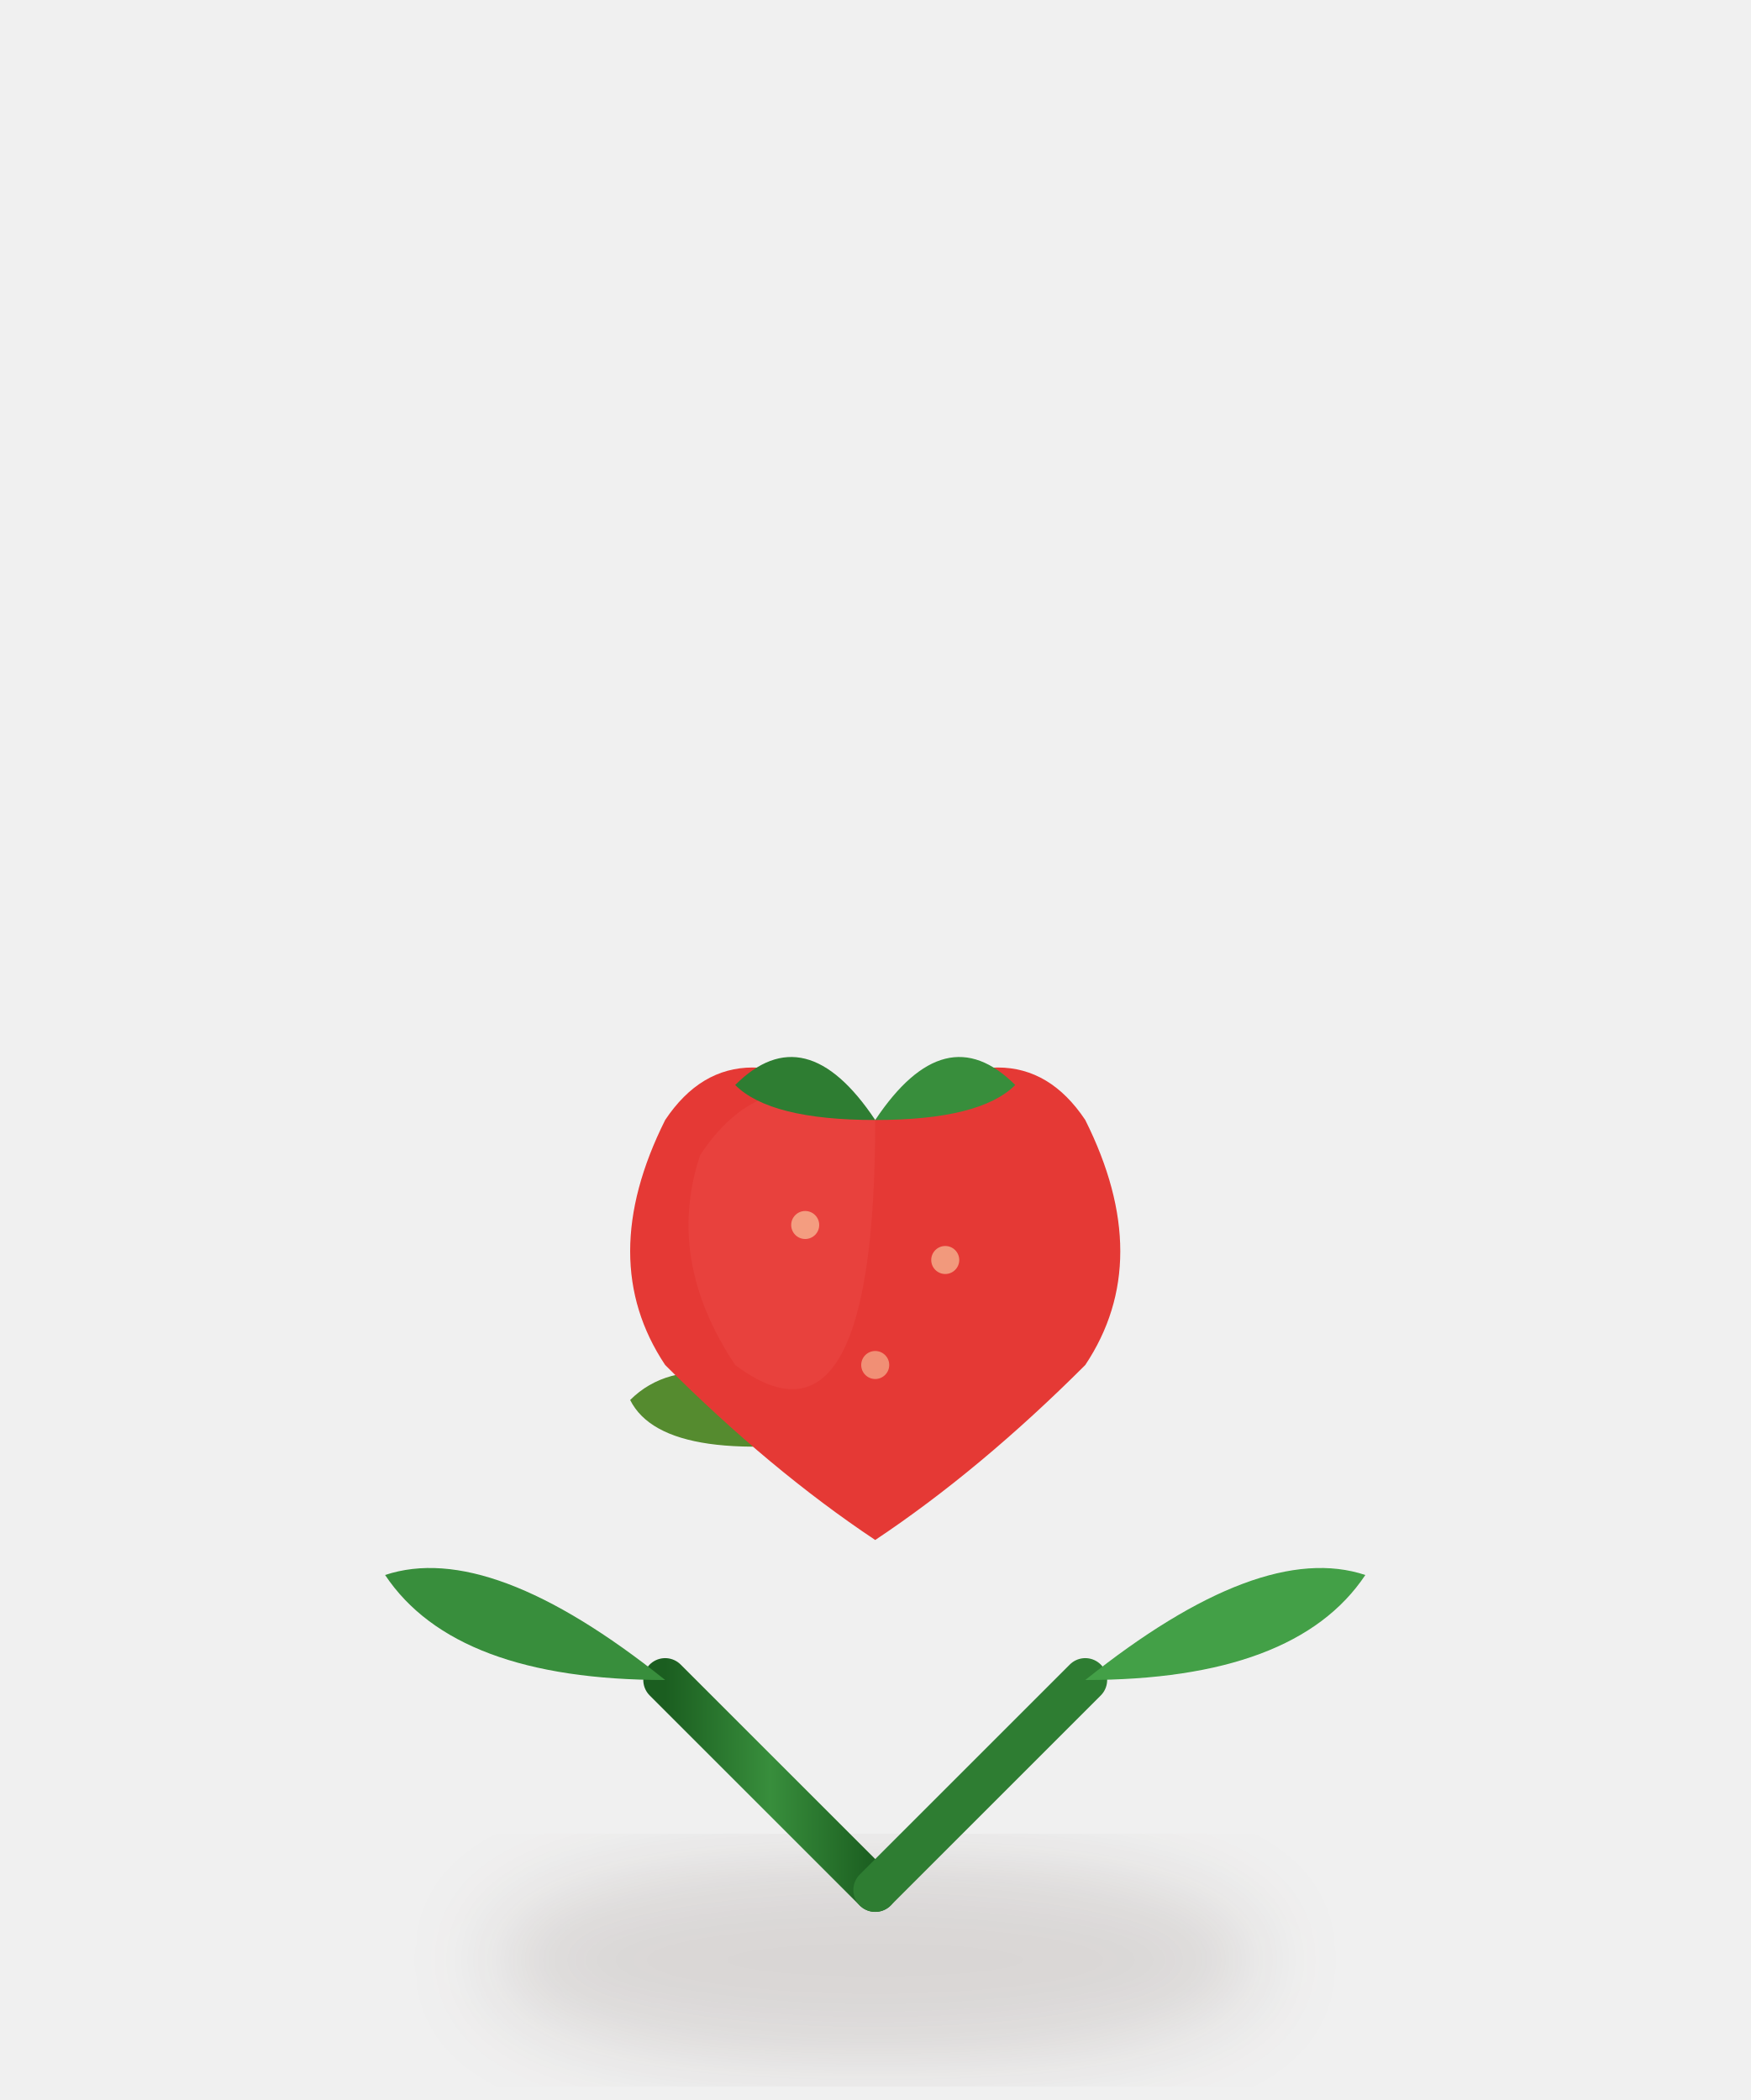
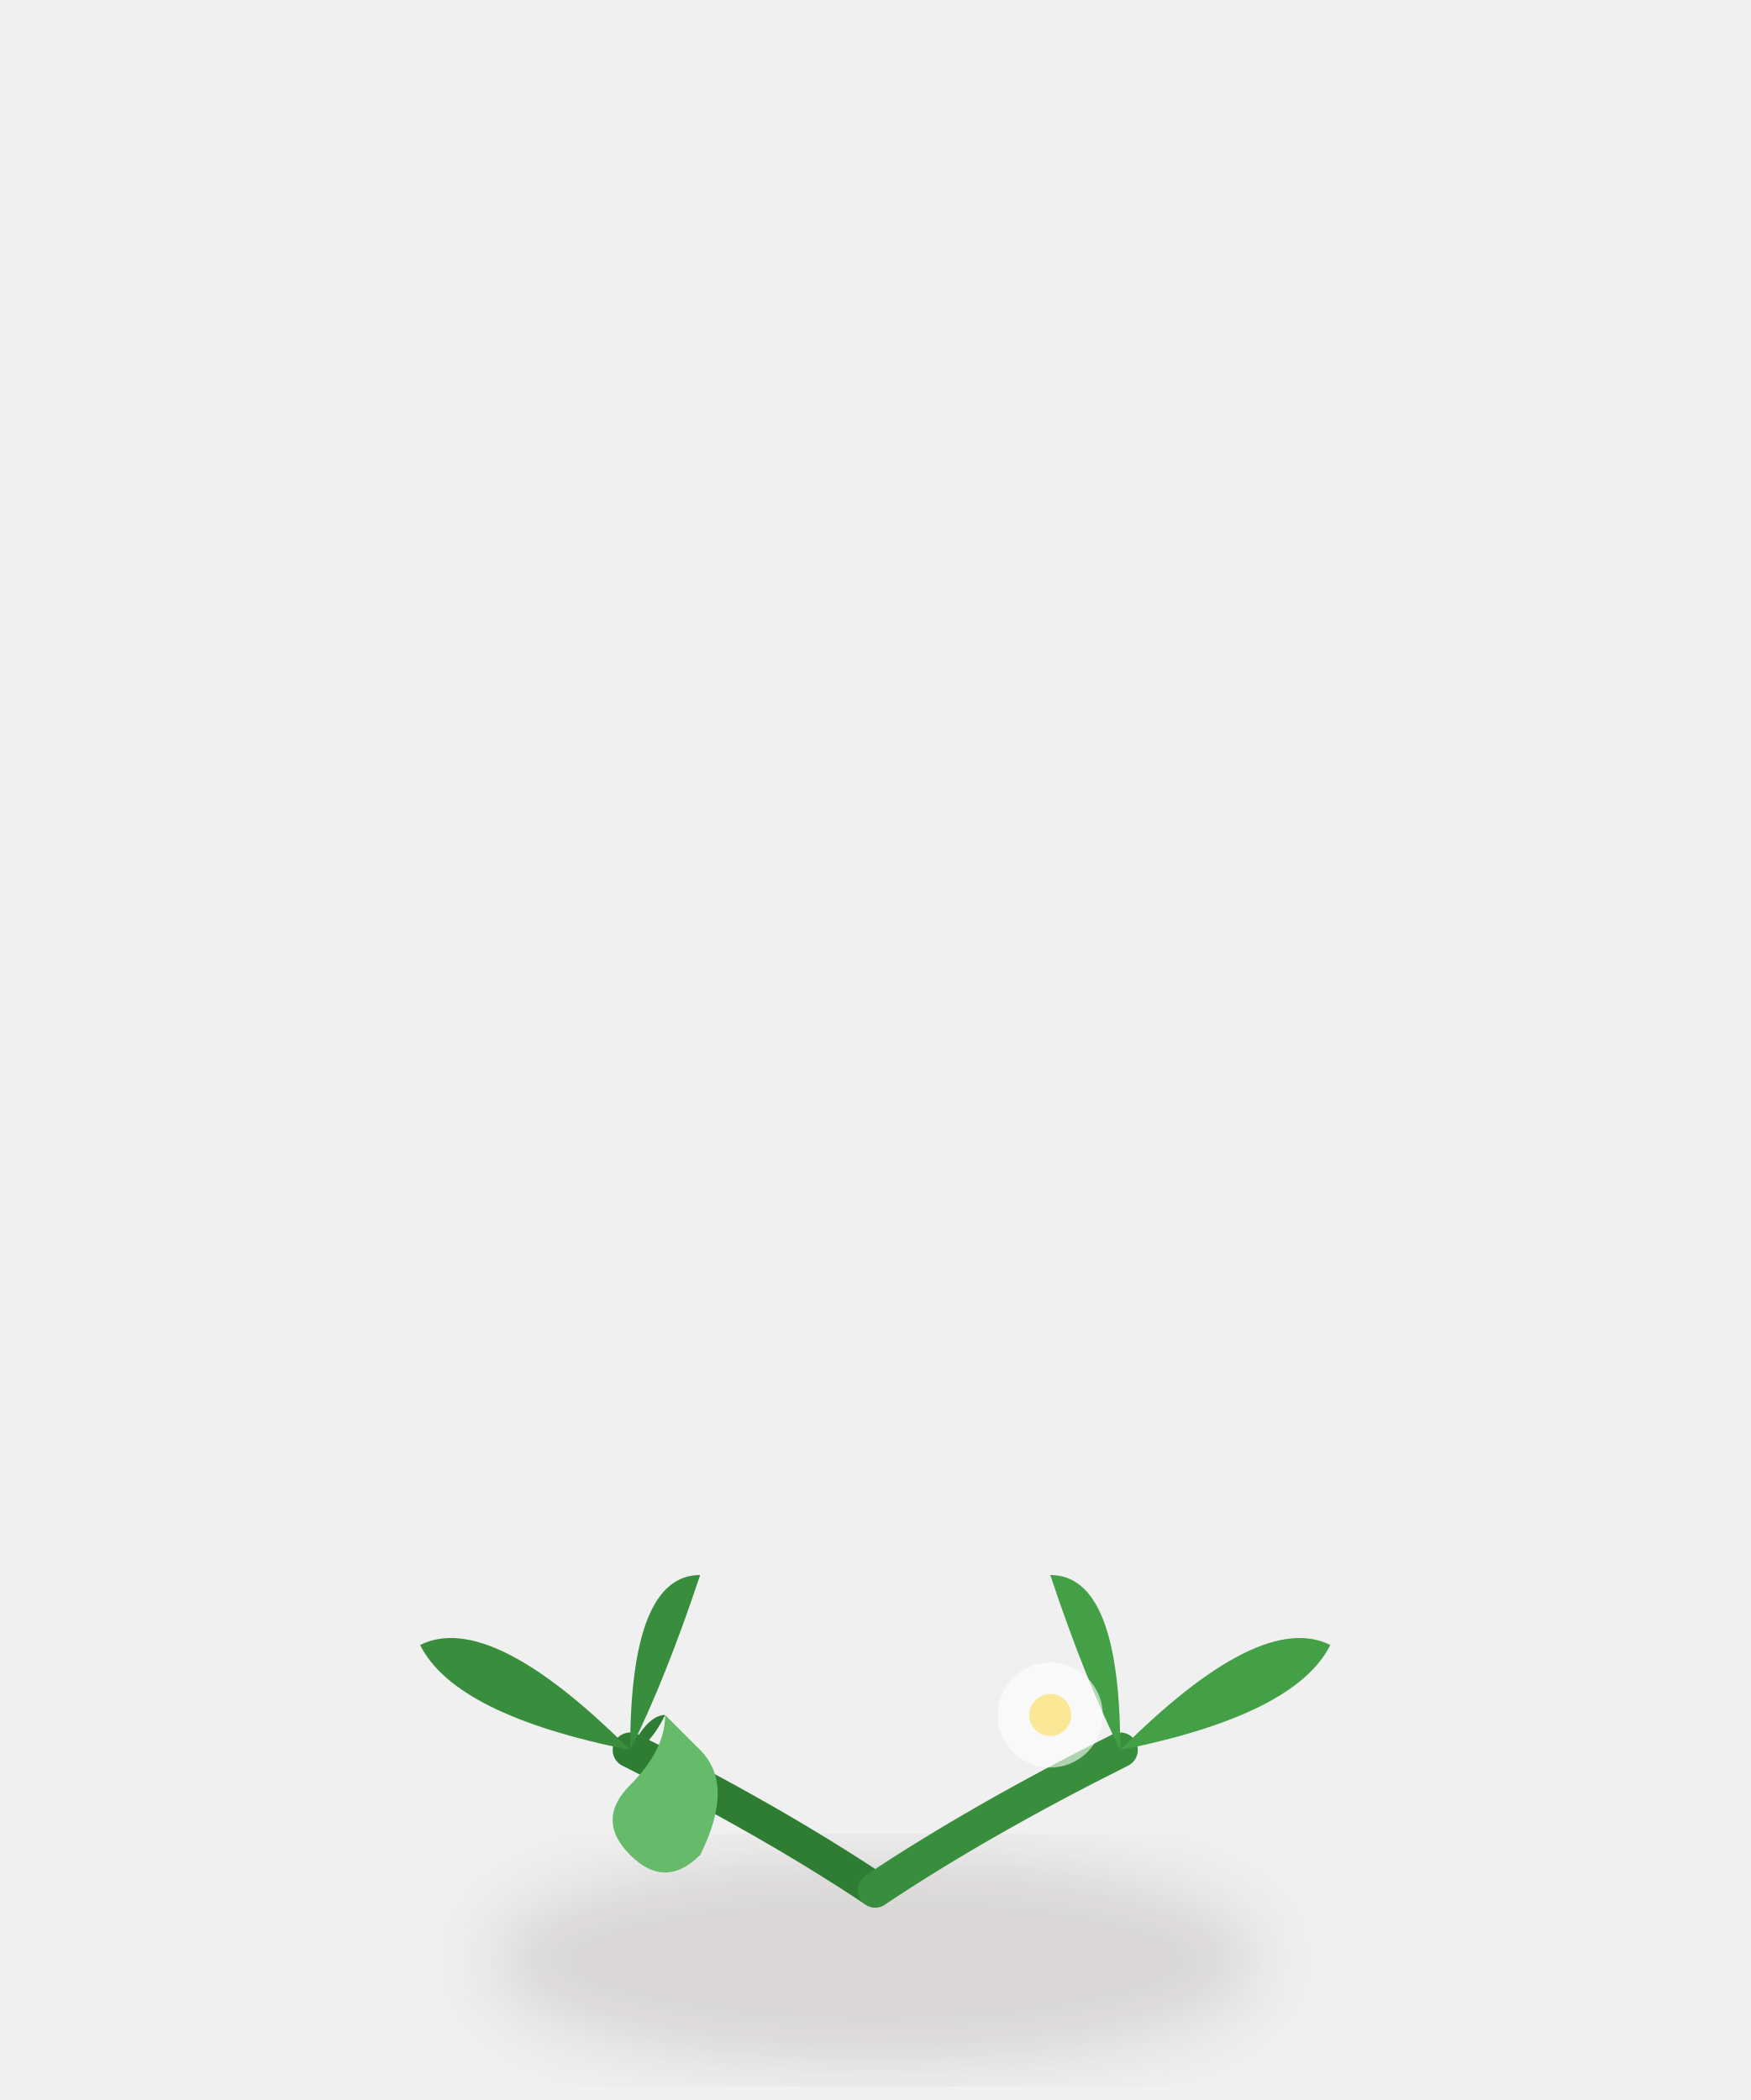
<svg xmlns="http://www.w3.org/2000/svg" viewBox="0 0 100 120">
  <defs>
-     <linearGradient id="sG" x1="0" y1="0" x2="1" y2="0">
-       <stop offset="0%" stop-color="#1B5E20" />
-       <stop offset="50%" stop-color="#388E3C" />
-       <stop offset="100%" stop-color="#1B5E20" />
-     </linearGradient>
    <filter id="s">
-       <feGaussianBlur stdDeviation="2.5" />
+       <feGaussianBlur stdDeviation="2" />
    </filter>
  </defs>
  <ellipse cx="50" cy="112" rx="22" ry="6" fill="#3E2723" opacity="0.13" filter="url(#s)" />
-   <path d="M50 108 Q44 102 38 96" stroke="url(#sG)" stroke-width="2.5" fill="none" stroke-linecap="round" />
-   <path d="M50 108 Q56 102 62 96" stroke="#2E7D32" stroke-width="2.5" fill="none" stroke-linecap="round" />
-   <path d="M38 96 Q28 88 22 90 Q26 96 38 96Z" fill="#388E3C" />
-   <path d="M62 96 Q72 88 78 90 Q74 96 62 96Z" fill="#43A047" />
-   <path d="M50 82 Q40 76 36 80 Q38 84 50 82Z" fill="#558B2F" />
-   <path d="M50 64 Q42 58 38 64 Q34 72 38 78 Q44 84 50 88 Q56 84 62 78 Q66 72 62 64 Q58 58 50 64Z" fill="#E53935" />
-   <path d="M50 64 Q44 60 40 66 Q38 72 42 78 Q50 84 50 64Z" fill="#EF5350" opacity="0.3" />
-   <path d="M50 64 Q46 58 42 62 Q44 64 50 64Z" fill="#2E7D32" />
-   <path d="M50 64 Q54 58 58 62 Q56 64 50 64Z" fill="#388E3C" />
-   <circle cx="46" cy="70" r="0.8" fill="#FFF9C4" opacity="0.5" />
-   <circle cx="54" cy="72" r="0.8" fill="#FFF9C4" opacity="0.5" />
-   <circle cx="50" cy="78" r="0.8" fill="#FFF9C4" opacity="0.45" />
+   <path d="M50 108 Q44 104 36 100" stroke="#2E7D32" stroke-width="2" fill="none" stroke-linecap="round" />
+   <path d="M50 108 Q56 104 64 100" stroke="#388E3C" stroke-width="2" fill="none" stroke-linecap="round" />
+   <g fill="#388E3C">
+     <path d="M36 100 Q28 92 24 94 Q26 98 36 100Z" />
+     <path d="M36 100 Q36 90 40 90 Q38 96 36 100Z" />
+   </g>
+   <g fill="#43A047">
+     <path d="M64 100 Q72 92 76 94 Q74 98 64 100Z" />
+     <path d="M64 100 Q64 90 60 90 Q62 96 64 100Z" />
+   </g>
+   <path d="M38 98 Q38 100 36 102 Q34 104 36 106 Q38 108 40 106 Q42 102 40 100Z" fill="#66BB6A" />
+   <path d="M38 98 Q37 98 36 100 Q37 100 38 98Z" fill="#2E7D32" />
+   <circle cx="60" cy="98" r="3" fill="#fff" opacity="0.6" />
+   <circle cx="60" cy="98" r="1.2" fill="#FDD835" opacity="0.5" />
</svg>
